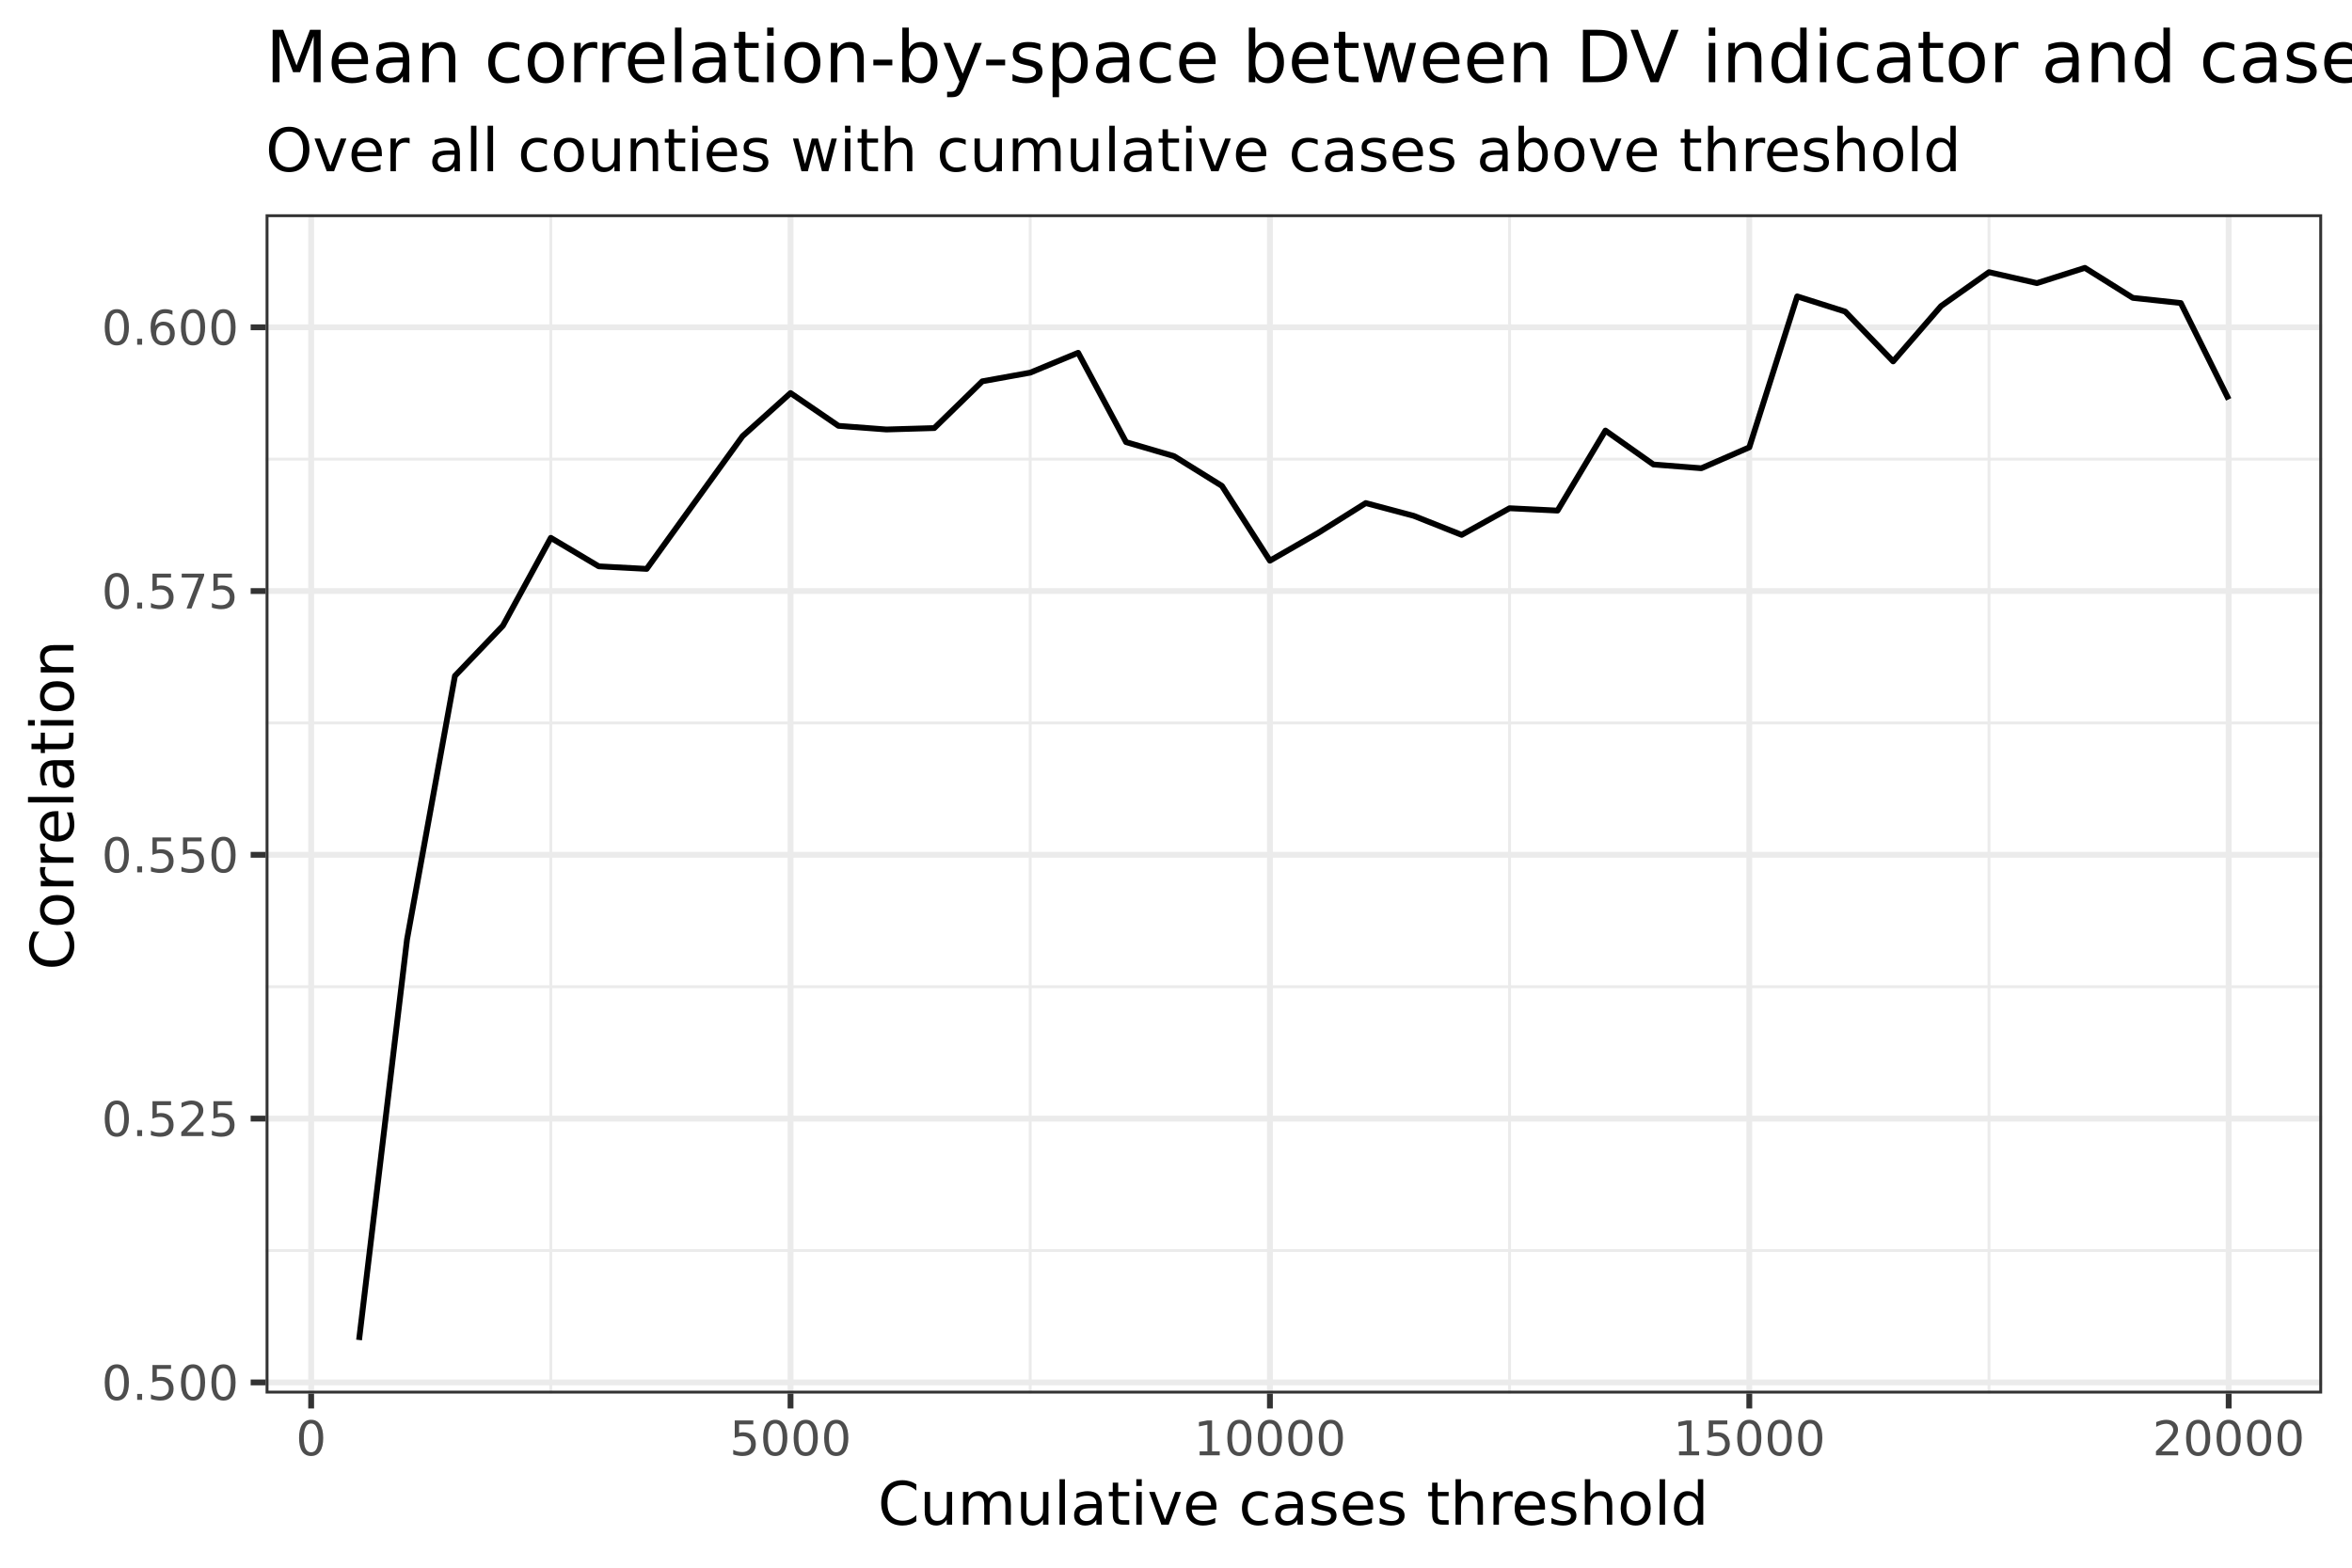
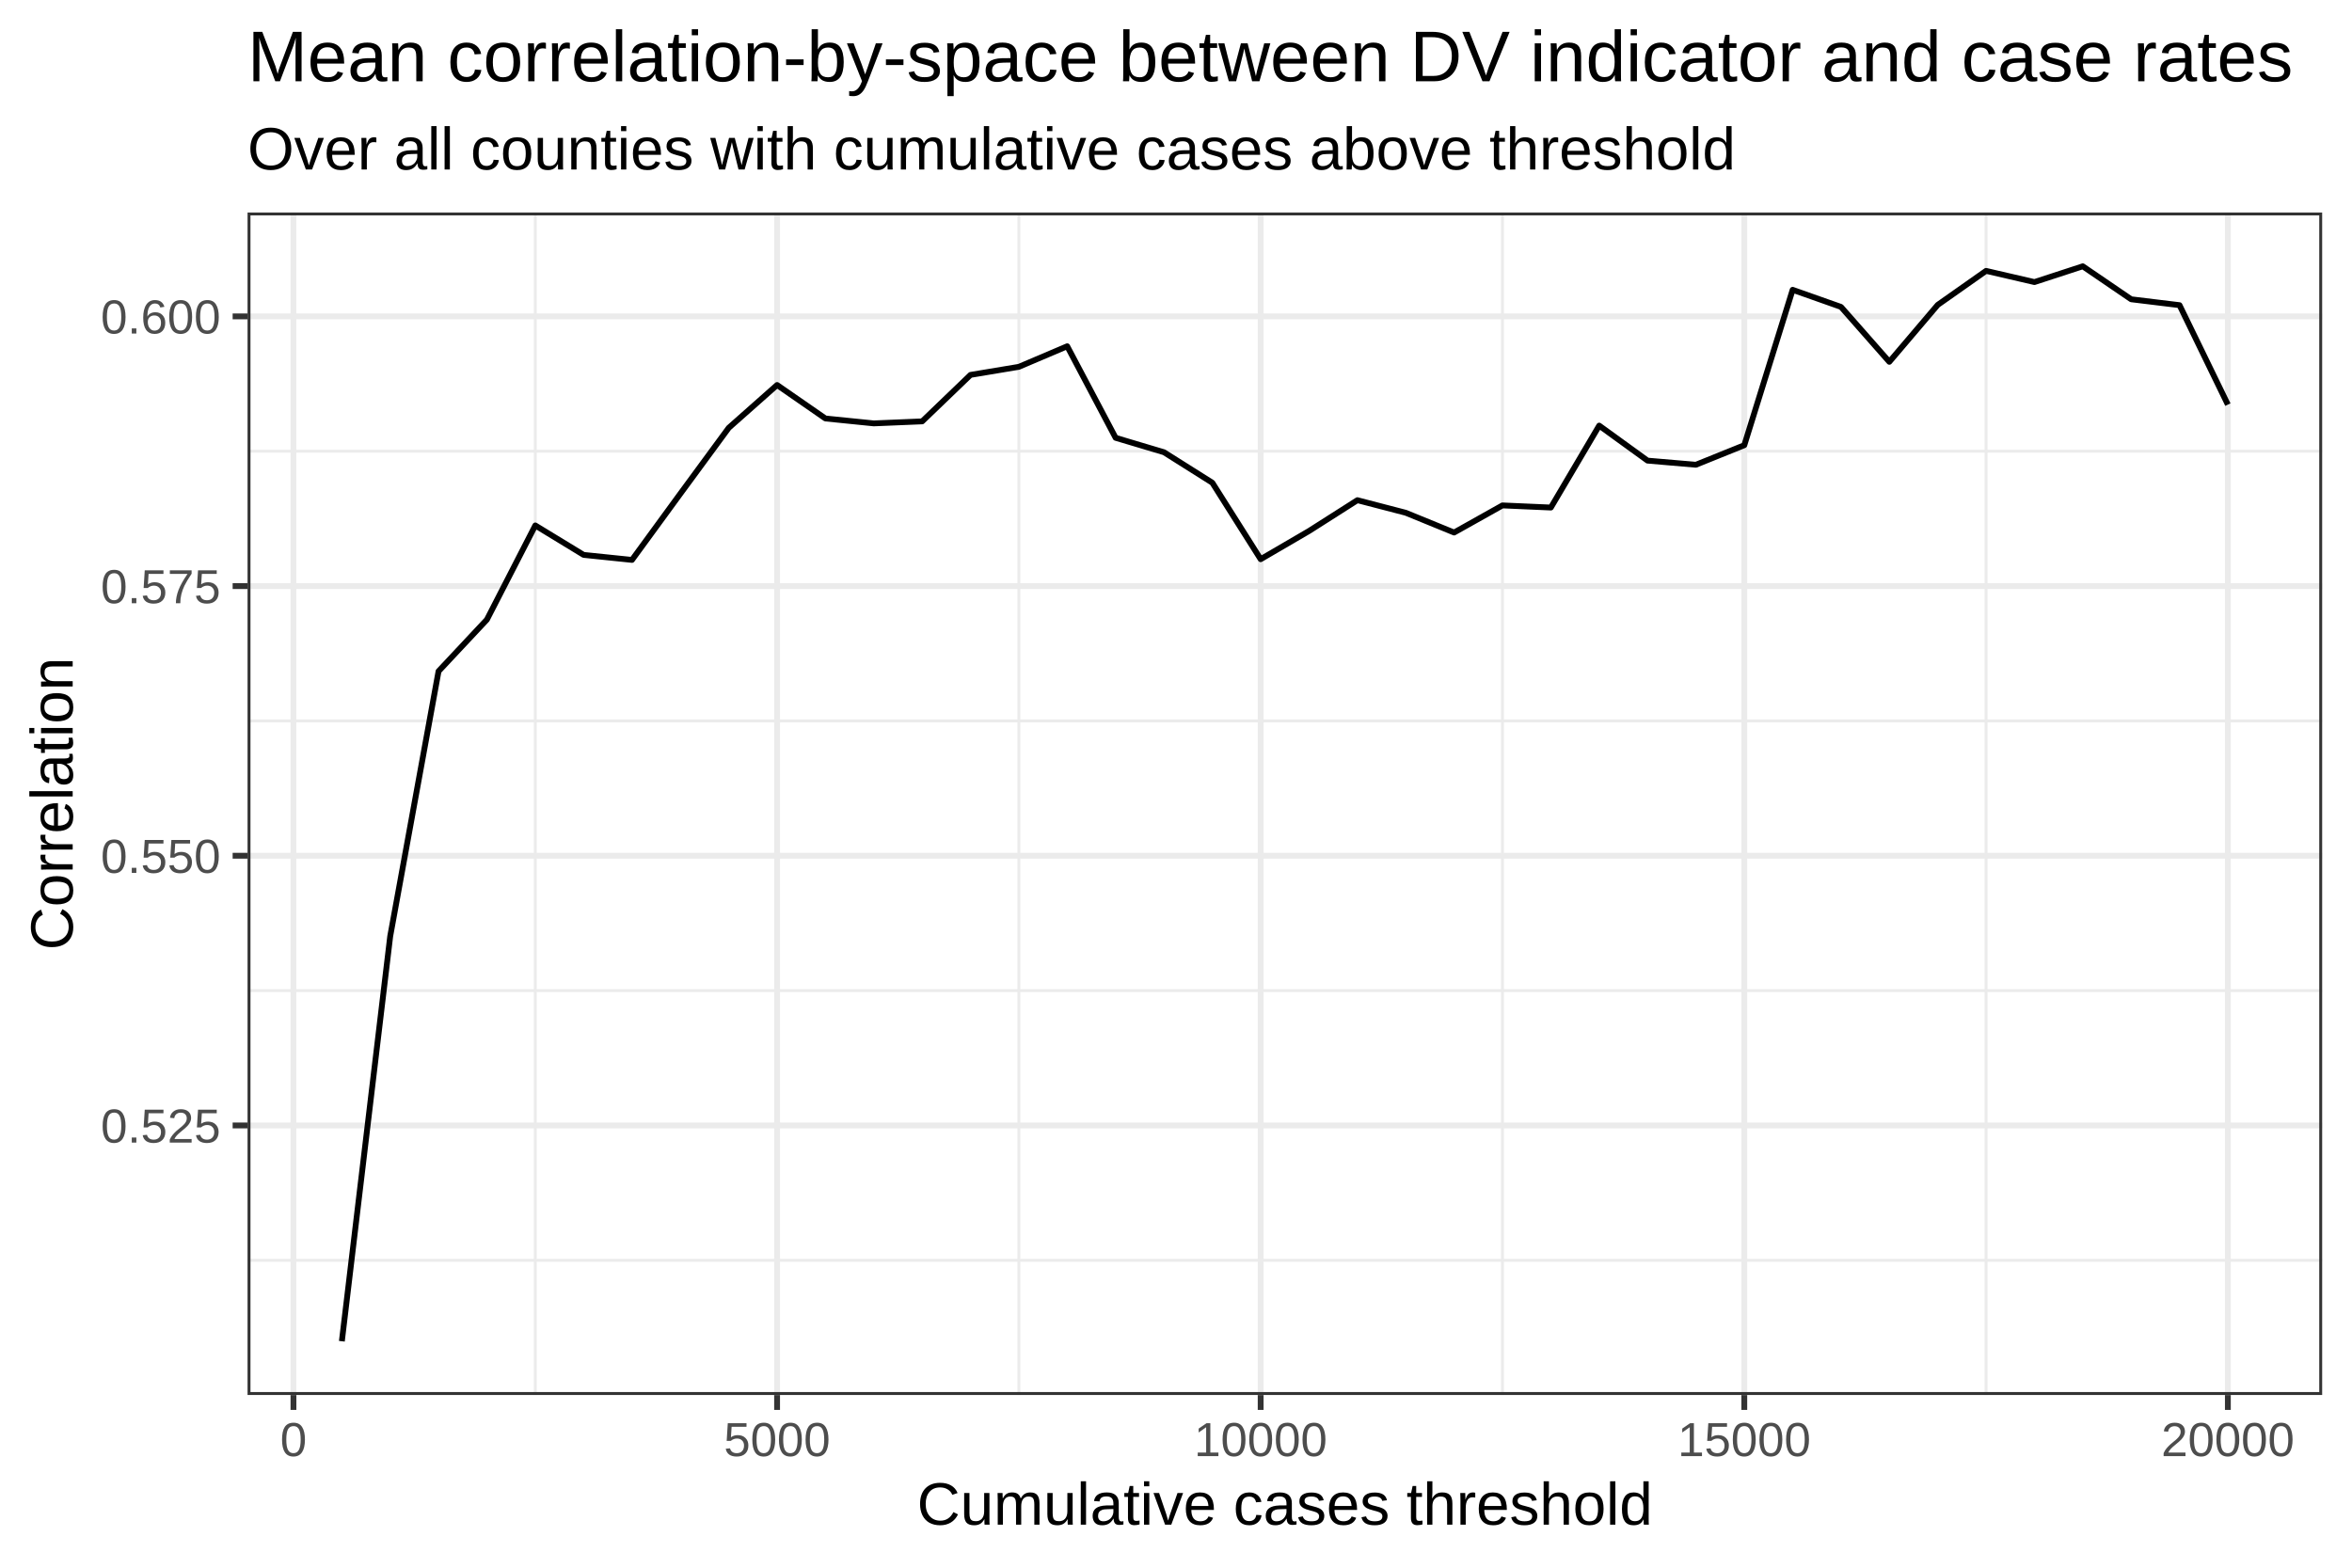
<svg xmlns="http://www.w3.org/2000/svg" viewBox="0 0 432.00 288.00">
  <defs>
    <style type="text/css">
    line, polyline, polygon, path, rect, circle {
      fill: none;
      stroke: #000000;
      stroke-linecap: round;
      stroke-linejoin: round;
      stroke-miterlimit: 10.00;
    }
  </style>
  </defs>
  <rect width="100%" height="100%" style="stroke: none; fill: #FFFFFF;" />
-   <rect x="0.00" y="0.00" width="432.00" height="288.00" style="stroke-width: 1.07; stroke: #FFFFFF; fill: #FFFFFF;" />
+   <rect x="0" y="0.00" width="432.00" height="288.00" style="stroke-width: 1.07; stroke: #FFFFFF; fill: #FFFFFF;" />
  <defs>
-     <clipPath id="cpNDguNzh8NDI2LjUyfDI1Ni4wMnwzOS4zNg==">
-       <rect x="48.78" y="39.36" width="377.74" height="216.65" />
+     <clipPath id="cpNDUuNDd8NDI2LjUyfDI1Ni4yOHwzOS4wNA==">
+       <rect x="45.47" y="39.04" width="381.05" height="217.23" />
    </clipPath>
  </defs>
-   <rect x="48.78" y="39.36" width="377.74" height="216.65" style="stroke-width: 1.07; stroke: none; fill: #FFFFFF;" clip-path="url(#cpNDguNzh8NDI2LjUyfDI1Ni4wMnwzOS4zNg==)" />
-   <polyline points="48.78,229.73 426.52,229.73 " style="stroke-width: 0.53; stroke: #EBEBEB; stroke-linecap: butt;" clip-path="url(#cpNDguNzh8NDI2LjUyfDI1Ni4wMnwzOS4zNg==)" />
-   <polyline points="48.78,181.27 426.52,181.27 " style="stroke-width: 0.53; stroke: #EBEBEB; stroke-linecap: butt;" clip-path="url(#cpNDguNzh8NDI2LjUyfDI1Ni4wMnwzOS4zNg==)" />
-   <polyline points="48.78,132.81 426.52,132.81 " style="stroke-width: 0.53; stroke: #EBEBEB; stroke-linecap: butt;" clip-path="url(#cpNDguNzh8NDI2LjUyfDI1Ni4wMnwzOS4zNg==)" />
-   <polyline points="48.78,84.35 426.52,84.35 " style="stroke-width: 0.53; stroke: #EBEBEB; stroke-linecap: butt;" clip-path="url(#cpNDguNzh8NDI2LjUyfDI1Ni4wMnwzOS4zNg==)" />
-   <polyline points="101.17,256.02 101.17,39.36 " style="stroke-width: 0.53; stroke: #EBEBEB; stroke-linecap: butt;" clip-path="url(#cpNDguNzh8NDI2LjUyfDI1Ni4wMnwzOS4zNg==)" />
-   <polyline points="189.22,256.02 189.22,39.36 " style="stroke-width: 0.53; stroke: #EBEBEB; stroke-linecap: butt;" clip-path="url(#cpNDguNzh8NDI2LjUyfDI1Ni4wMnwzOS4zNg==)" />
-   <polyline points="277.27,256.02 277.27,39.36 " style="stroke-width: 0.53; stroke: #EBEBEB; stroke-linecap: butt;" clip-path="url(#cpNDguNzh8NDI2LjUyfDI1Ni4wMnwzOS4zNg==)" />
-   <polyline points="365.33,256.02 365.33,39.36 " style="stroke-width: 0.53; stroke: #EBEBEB; stroke-linecap: butt;" clip-path="url(#cpNDguNzh8NDI2LjUyfDI1Ni4wMnwzOS4zNg==)" />
-   <polyline points="48.78,253.96 426.52,253.96 " style="stroke-width: 1.07; stroke: #EBEBEB; stroke-linecap: butt;" clip-path="url(#cpNDguNzh8NDI2LjUyfDI1Ni4wMnwzOS4zNg==)" />
-   <polyline points="48.78,205.50 426.52,205.50 " style="stroke-width: 1.07; stroke: #EBEBEB; stroke-linecap: butt;" clip-path="url(#cpNDguNzh8NDI2LjUyfDI1Ni4wMnwzOS4zNg==)" />
-   <polyline points="48.78,157.04 426.52,157.04 " style="stroke-width: 1.07; stroke: #EBEBEB; stroke-linecap: butt;" clip-path="url(#cpNDguNzh8NDI2LjUyfDI1Ni4wMnwzOS4zNg==)" />
-   <polyline points="48.78,108.58 426.52,108.58 " style="stroke-width: 1.07; stroke: #EBEBEB; stroke-linecap: butt;" clip-path="url(#cpNDguNzh8NDI2LjUyfDI1Ni4wMnwzOS4zNg==)" />
-   <polyline points="48.78,60.13 426.52,60.13 " style="stroke-width: 1.07; stroke: #EBEBEB; stroke-linecap: butt;" clip-path="url(#cpNDguNzh8NDI2LjUyfDI1Ni4wMnwzOS4zNg==)" />
-   <polyline points="57.15,256.02 57.15,39.36 " style="stroke-width: 1.07; stroke: #EBEBEB; stroke-linecap: butt;" clip-path="url(#cpNDguNzh8NDI2LjUyfDI1Ni4wMnwzOS4zNg==)" />
-   <polyline points="145.20,256.02 145.20,39.36 " style="stroke-width: 1.07; stroke: #EBEBEB; stroke-linecap: butt;" clip-path="url(#cpNDguNzh8NDI2LjUyfDI1Ni4wMnwzOS4zNg==)" />
-   <polyline points="233.25,256.02 233.25,39.36 " style="stroke-width: 1.07; stroke: #EBEBEB; stroke-linecap: butt;" clip-path="url(#cpNDguNzh8NDI2LjUyfDI1Ni4wMnwzOS4zNg==)" />
-   <polyline points="321.30,256.02 321.30,39.36 " style="stroke-width: 1.07; stroke: #EBEBEB; stroke-linecap: butt;" clip-path="url(#cpNDguNzh8NDI2LjUyfDI1Ni4wMnwzOS4zNg==)" />
-   <polyline points="409.35,256.02 409.35,39.36 " style="stroke-width: 1.07; stroke: #EBEBEB; stroke-linecap: butt;" clip-path="url(#cpNDguNzh8NDI2LjUyfDI1Ni4wMnwzOS4zNg==)" />
-   <polyline points="65.95,246.17 74.76,172.58 83.56,124.17 92.37,114.95 101.17,98.81 109.98,104.04 118.78,104.51 127.59,92.30 136.39,80.13 145.20,72.21 154.00,78.23 162.81,78.90 171.61,78.64 180.42,70.05 189.22,68.46 198.03,64.81 206.83,81.22 215.64,83.80 224.44,89.27 233.25,103.00 242.05,97.94 250.86,92.42 259.66,94.76 268.47,98.26 277.27,93.37 286.08,93.80 294.88,79.10 303.69,85.33 312.49,86.02 321.30,82.18 330.10,54.45 338.91,57.24 347.72,66.39 356.52,56.23 365.33,50.00 374.13,52.01 382.94,49.21 391.74,54.72 400.55,55.67 409.35,73.37 " style="stroke-width: 1.07; stroke-linecap: butt;" clip-path="url(#cpNDguNzh8NDI2LjUyfDI1Ni4wMnwzOS4zNg==)" />
-   <rect x="48.78" y="39.36" width="377.74" height="216.65" style="stroke-width: 1.07; stroke: #333333;" clip-path="url(#cpNDguNzh8NDI2LjUyfDI1Ni4wMnwzOS4zNg==)" />
+   <rect x="45.47" y="39.04" width="381.05" height="217.23" style="stroke-width: 1.07; stroke: none; fill: #FFFFFF;" clip-path="url(#cpNDUuNDd8NDI2LjUyfDI1Ni4yOHwzOS4wNA==)" />
+   <polyline points="45.47,231.53 426.52,231.53 " style="stroke-width: 0.53; stroke: #EBEBEB; stroke-linecap: butt;" clip-path="url(#cpNDUuNDd8NDI2LjUyfDI1Ni4yOHwzOS4wNA==)" />
+   <polyline points="45.47,181.98 426.52,181.98 " style="stroke-width: 0.53; stroke: #EBEBEB; stroke-linecap: butt;" clip-path="url(#cpNDUuNDd8NDI2LjUyfDI1Ni4yOHwzOS4wNA==)" />
+   <polyline points="45.47,132.44 426.52,132.44 " style="stroke-width: 0.53; stroke: #EBEBEB; stroke-linecap: butt;" clip-path="url(#cpNDUuNDd8NDI2LjUyfDI1Ni4yOHwzOS4wNA==)" />
+   <polyline points="45.47,82.89 426.52,82.89 " style="stroke-width: 0.53; stroke: #EBEBEB; stroke-linecap: butt;" clip-path="url(#cpNDUuNDd8NDI2LjUyfDI1Ni4yOHwzOS4wNA==)" />
+   <polyline points="98.32,256.28 98.32,39.04 " style="stroke-width: 0.53; stroke: #EBEBEB; stroke-linecap: butt;" clip-path="url(#cpNDUuNDd8NDI2LjUyfDI1Ni4yOHwzOS4wNA==)" />
+   <polyline points="187.14,256.28 187.14,39.04 " style="stroke-width: 0.53; stroke: #EBEBEB; stroke-linecap: butt;" clip-path="url(#cpNDUuNDd8NDI2LjUyfDI1Ni4yOHwzOS4wNA==)" />
+   <polyline points="275.96,256.28 275.96,39.04 " style="stroke-width: 0.53; stroke: #EBEBEB; stroke-linecap: butt;" clip-path="url(#cpNDUuNDd8NDI2LjUyfDI1Ni4yOHwzOS4wNA==)" />
+   <polyline points="364.79,256.28 364.79,39.04 " style="stroke-width: 0.53; stroke: #EBEBEB; stroke-linecap: butt;" clip-path="url(#cpNDUuNDd8NDI2LjUyfDI1Ni4yOHwzOS4wNA==)" />
+   <polyline points="45.47,206.76 426.52,206.76 " style="stroke-width: 1.07; stroke: #EBEBEB; stroke-linecap: butt;" clip-path="url(#cpNDUuNDd8NDI2LjUyfDI1Ni4yOHwzOS4wNA==)" />
+   <polyline points="45.47,157.21 426.52,157.21 " style="stroke-width: 1.07; stroke: #EBEBEB; stroke-linecap: butt;" clip-path="url(#cpNDUuNDd8NDI2LjUyfDI1Ni4yOHwzOS4wNA==)" />
+   <polyline points="45.47,107.67 426.52,107.67 " style="stroke-width: 1.07; stroke: #EBEBEB; stroke-linecap: butt;" clip-path="url(#cpNDUuNDd8NDI2LjUyfDI1Ni4yOHwzOS4wNA==)" />
+   <polyline points="45.47,58.12 426.52,58.12 " style="stroke-width: 1.07; stroke: #EBEBEB; stroke-linecap: butt;" clip-path="url(#cpNDUuNDd8NDI2LjUyfDI1Ni4yOHwzOS4wNA==)" />
+   <polyline points="53.90,256.28 53.90,39.04 " style="stroke-width: 1.07; stroke: #EBEBEB; stroke-linecap: butt;" clip-path="url(#cpNDUuNDd8NDI2LjUyfDI1Ni4yOHwzOS4wNA==)" />
+   <polyline points="142.73,256.28 142.73,39.04 " style="stroke-width: 1.07; stroke: #EBEBEB; stroke-linecap: butt;" clip-path="url(#cpNDUuNDd8NDI2LjUyfDI1Ni4yOHwzOS4wNA==)" />
+   <polyline points="231.55,256.28 231.55,39.04 " style="stroke-width: 1.07; stroke: #EBEBEB; stroke-linecap: butt;" clip-path="url(#cpNDUuNDd8NDI2LjUyfDI1Ni4yOHwzOS4wNA==)" />
+   <polyline points="320.38,256.28 320.38,39.04 " style="stroke-width: 1.07; stroke: #EBEBEB; stroke-linecap: butt;" clip-path="url(#cpNDUuNDd8NDI2LjUyfDI1Ni4yOHwzOS4wNA==)" />
+   <polyline points="409.20,256.28 409.20,39.04 " style="stroke-width: 1.07; stroke: #EBEBEB; stroke-linecap: butt;" clip-path="url(#cpNDUuNDd8NDI2LjUyfDI1Ni4yOHwzOS4wNA==)" />
+   <polyline points="62.79,246.40 71.67,172.00 80.55,123.31 89.43,113.83 98.32,96.53 107.20,101.94 116.08,102.86 124.96,90.70 133.85,78.60 142.73,70.73 151.61,76.88 160.49,77.78 169.38,77.41 178.26,68.87 187.14,67.39 196.02,63.61 204.91,80.43 213.79,83.08 222.67,88.68 231.55,102.73 240.43,97.55 249.32,91.89 258.20,94.20 267.08,97.83 275.96,92.85 284.85,93.24 293.73,78.19 302.61,84.62 311.49,85.38 320.38,81.79 329.26,53.24 338.14,56.38 347.02,66.47 355.91,56.01 364.79,49.76 373.67,51.82 382.55,48.92 391.44,54.98 400.32,56.06 409.20,74.33 " style="stroke-width: 1.07; stroke-linecap: butt;" clip-path="url(#cpNDUuNDd8NDI2LjUyfDI1Ni4yOHwzOS4wNA==)" />
+   <rect x="45.47" y="39.04" width="381.05" height="217.23" style="stroke-width: 1.07; stroke: #333333;" clip-path="url(#cpNDUuNDd8NDI2LjUyfDI1Ni4yOHwzOS4wNA==)" />
  <defs>
    <clipPath id="cpMC4wMHw0MzIuMDB8Mjg4LjAwfDAuMDA=">
      <rect x="0.00" y="0.00" width="432.00" height="288.00" />
    </clipPath>
  </defs>
  <g clip-path="url(#cpMC4wMHw0MzIuMDB8Mjg4LjAwfDAuMDA=)">
-     <text x="18.66" y="257.17" style="font-size: 8.80px; fill: #4D4D4D; font-family: DejaVu Sans;" textLength="25.19px" lengthAdjust="spacingAndGlyphs">0.500</text>
+     <text x="18.51" y="209.91" style="font-size: 8.80px; fill: #4D4D4D; font-family: Arial;" textLength="22.02px" lengthAdjust="spacingAndGlyphs">0.525</text>
  </g>
  <g clip-path="url(#cpMC4wMHw0MzIuMDB8Mjg4LjAwfDAuMDA=)">
-     <text x="18.66" y="208.71" style="font-size: 8.80px; fill: #4D4D4D; font-family: DejaVu Sans;" textLength="25.19px" lengthAdjust="spacingAndGlyphs">0.525</text>
+     <text x="18.51" y="160.36" style="font-size: 8.80px; fill: #4D4D4D; font-family: Arial;" textLength="22.02px" lengthAdjust="spacingAndGlyphs">0.550</text>
  </g>
  <g clip-path="url(#cpMC4wMHw0MzIuMDB8Mjg4LjAwfDAuMDA=)">
-     <text x="18.66" y="160.25" style="font-size: 8.80px; fill: #4D4D4D; font-family: DejaVu Sans;" textLength="25.19px" lengthAdjust="spacingAndGlyphs">0.550</text>
+     <text x="18.51" y="110.82" style="font-size: 8.80px; fill: #4D4D4D; font-family: Arial;" textLength="22.02px" lengthAdjust="spacingAndGlyphs">0.575</text>
  </g>
  <g clip-path="url(#cpMC4wMHw0MzIuMDB8Mjg4LjAwfDAuMDA=)">
-     <text x="18.66" y="111.79" style="font-size: 8.80px; fill: #4D4D4D; font-family: DejaVu Sans;" textLength="25.19px" lengthAdjust="spacingAndGlyphs">0.575</text>
+     <text x="18.51" y="61.27" style="font-size: 8.80px; fill: #4D4D4D; font-family: Arial;" textLength="22.02px" lengthAdjust="spacingAndGlyphs">0.600</text>
+   </g>
+   <polyline points="42.73,206.76 45.47,206.76 " style="stroke-width: 1.07; stroke: #333333; stroke-linecap: butt;" clip-path="url(#cpMC4wMHw0MzIuMDB8Mjg4LjAwfDAuMDA=)" />
+   <polyline points="42.73,157.21 45.47,157.21 " style="stroke-width: 1.07; stroke: #333333; stroke-linecap: butt;" clip-path="url(#cpMC4wMHw0MzIuMDB8Mjg4LjAwfDAuMDA=)" />
+   <polyline points="42.73,107.67 45.47,107.67 " style="stroke-width: 1.07; stroke: #333333; stroke-linecap: butt;" clip-path="url(#cpMC4wMHw0MzIuMDB8Mjg4LjAwfDAuMDA=)" />
+   <polyline points="42.73,58.12 45.47,58.12 " style="stroke-width: 1.07; stroke: #333333; stroke-linecap: butt;" clip-path="url(#cpMC4wMHw0MzIuMDB8Mjg4LjAwfDAuMDA=)" />
+   <polyline points="53.90,259.02 53.90,256.28 " style="stroke-width: 1.07; stroke: #333333; stroke-linecap: butt;" clip-path="url(#cpMC4wMHw0MzIuMDB8Mjg4LjAwfDAuMDA=)" />
+   <polyline points="142.73,259.02 142.73,256.28 " style="stroke-width: 1.07; stroke: #333333; stroke-linecap: butt;" clip-path="url(#cpMC4wMHw0MzIuMDB8Mjg4LjAwfDAuMDA=)" />
+   <polyline points="231.55,259.02 231.55,256.28 " style="stroke-width: 1.07; stroke: #333333; stroke-linecap: butt;" clip-path="url(#cpMC4wMHw0MzIuMDB8Mjg4LjAwfDAuMDA=)" />
+   <polyline points="320.38,259.02 320.38,256.28 " style="stroke-width: 1.07; stroke: #333333; stroke-linecap: butt;" clip-path="url(#cpMC4wMHw0MzIuMDB8Mjg4LjAwfDAuMDA=)" />
+   <polyline points="409.20,259.02 409.20,256.28 " style="stroke-width: 1.07; stroke: #333333; stroke-linecap: butt;" clip-path="url(#cpMC4wMHw0MzIuMDB8Mjg4LjAwfDAuMDA=)" />
+   <g clip-path="url(#cpMC4wMHw0MzIuMDB8Mjg4LjAwfDAuMDA=)">
+     <text x="51.46" y="267.51" style="font-size: 8.80px; fill: #4D4D4D; font-family: Arial;" textLength="4.89px" lengthAdjust="spacingAndGlyphs">0</text>
  </g>
  <g clip-path="url(#cpMC4wMHw0MzIuMDB8Mjg4LjAwfDAuMDA=)">
-     <text x="18.66" y="63.33" style="font-size: 8.80px; fill: #4D4D4D; font-family: DejaVu Sans;" textLength="25.19px" lengthAdjust="spacingAndGlyphs">0.600</text>
-   </g>
-   <polyline points="46.04,253.96 48.78,253.96 " style="stroke-width: 1.07; stroke: #333333; stroke-linecap: butt;" clip-path="url(#cpMC4wMHw0MzIuMDB8Mjg4LjAwfDAuMDA=)" />
-   <polyline points="46.04,205.50 48.78,205.50 " style="stroke-width: 1.07; stroke: #333333; stroke-linecap: butt;" clip-path="url(#cpMC4wMHw0MzIuMDB8Mjg4LjAwfDAuMDA=)" />
-   <polyline points="46.04,157.04 48.78,157.04 " style="stroke-width: 1.07; stroke: #333333; stroke-linecap: butt;" clip-path="url(#cpMC4wMHw0MzIuMDB8Mjg4LjAwfDAuMDA=)" />
-   <polyline points="46.04,108.58 48.78,108.58 " style="stroke-width: 1.07; stroke: #333333; stroke-linecap: butt;" clip-path="url(#cpMC4wMHw0MzIuMDB8Mjg4LjAwfDAuMDA=)" />
-   <polyline points="46.04,60.13 48.78,60.13 " style="stroke-width: 1.07; stroke: #333333; stroke-linecap: butt;" clip-path="url(#cpMC4wMHw0MzIuMDB8Mjg4LjAwfDAuMDA=)" />
-   <polyline points="57.15,258.75 57.15,256.02 " style="stroke-width: 1.07; stroke: #333333; stroke-linecap: butt;" clip-path="url(#cpMC4wMHw0MzIuMDB8Mjg4LjAwfDAuMDA=)" />
-   <polyline points="145.20,258.75 145.20,256.02 " style="stroke-width: 1.07; stroke: #333333; stroke-linecap: butt;" clip-path="url(#cpMC4wMHw0MzIuMDB8Mjg4LjAwfDAuMDA=)" />
-   <polyline points="233.25,258.75 233.25,256.02 " style="stroke-width: 1.07; stroke: #333333; stroke-linecap: butt;" clip-path="url(#cpMC4wMHw0MzIuMDB8Mjg4LjAwfDAuMDA=)" />
-   <polyline points="321.30,258.75 321.30,256.02 " style="stroke-width: 1.07; stroke: #333333; stroke-linecap: butt;" clip-path="url(#cpMC4wMHw0MzIuMDB8Mjg4LjAwfDAuMDA=)" />
-   <polyline points="409.35,258.75 409.35,256.02 " style="stroke-width: 1.07; stroke: #333333; stroke-linecap: butt;" clip-path="url(#cpMC4wMHw0MzIuMDB8Mjg4LjAwfDAuMDA=)" />
-   <g clip-path="url(#cpMC4wMHw0MzIuMDB8Mjg4LjAwfDAuMDA=)">
-     <text x="54.35" y="267.36" style="font-size: 8.80px; fill: #4D4D4D; font-family: DejaVu Sans;" textLength="5.60px" lengthAdjust="spacingAndGlyphs">0</text>
+     <text x="132.94" y="267.51" style="font-size: 8.80px; fill: #4D4D4D; font-family: Arial;" textLength="19.58px" lengthAdjust="spacingAndGlyphs">5000</text>
  </g>
  <g clip-path="url(#cpMC4wMHw0MzIuMDB8Mjg4LjAwfDAuMDA=)">
-     <text x="134.00" y="267.36" style="font-size: 8.80px; fill: #4D4D4D; font-family: DejaVu Sans;" textLength="22.40px" lengthAdjust="spacingAndGlyphs">5000</text>
+     <text x="219.32" y="267.51" style="font-size: 8.80px; fill: #4D4D4D; font-family: Arial;" textLength="24.47px" lengthAdjust="spacingAndGlyphs">10000</text>
  </g>
  <g clip-path="url(#cpMC4wMHw0MzIuMDB8Mjg4LjAwfDAuMDA=)">
-     <text x="219.25" y="267.36" style="font-size: 8.80px; fill: #4D4D4D; font-family: DejaVu Sans;" textLength="27.99px" lengthAdjust="spacingAndGlyphs">10000</text>
+     <text x="308.14" y="267.51" style="font-size: 8.80px; fill: #4D4D4D; font-family: Arial;" textLength="24.47px" lengthAdjust="spacingAndGlyphs">15000</text>
  </g>
  <g clip-path="url(#cpMC4wMHw0MzIuMDB8Mjg4LjAwfDAuMDA=)">
-     <text x="307.30" y="267.36" style="font-size: 8.80px; fill: #4D4D4D; font-family: DejaVu Sans;" textLength="27.99px" lengthAdjust="spacingAndGlyphs">15000</text>
+     <text x="396.96" y="267.51" style="font-size: 8.80px; fill: #4D4D4D; font-family: Arial;" textLength="24.47px" lengthAdjust="spacingAndGlyphs">20000</text>
  </g>
  <g clip-path="url(#cpMC4wMHw0MzIuMDB8Mjg4LjAwfDAuMDA=)">
-     <text x="395.35" y="267.36" style="font-size: 8.80px; fill: #4D4D4D; font-family: DejaVu Sans;" textLength="27.99px" lengthAdjust="spacingAndGlyphs">20000</text>
+     <text x="168.43" y="280.10" style="font-size: 11.00px; font-family: Arial;" textLength="135.12px" lengthAdjust="spacingAndGlyphs">Cumulative cases threshold</text>
  </g>
  <g clip-path="url(#cpMC4wMHw0MzIuMDB8Mjg4LjAwfDAuMDA=)">
-     <text x="161.23" y="280.10" style="font-size: 11.00px; font-family: DejaVu Sans;" textLength="152.84px" lengthAdjust="spacingAndGlyphs">Cumulative cases threshold</text>
+     <text transform="translate(13.35,174.56) rotate(-90)" style="font-size: 11.00px; font-family: Arial;" textLength="53.80px" lengthAdjust="spacingAndGlyphs">Correlation</text>
  </g>
  <g clip-path="url(#cpMC4wMHw0MzIuMDB8Mjg4LjAwfDAuMDA=)">
-     <text transform="translate(13.50,178.23) rotate(-90)" style="font-size: 11.00px; font-family: DejaVu Sans;" textLength="61.09px" lengthAdjust="spacingAndGlyphs">Correlation</text>
+     <text x="45.47" y="31.14" style="font-size: 11.00px; font-family: Arial;" textLength="273.30px" lengthAdjust="spacingAndGlyphs">Over all counties with cumulative cases above threshold</text>
  </g>
  <g clip-path="url(#cpMC4wMHw0MzIuMDB8Mjg4LjAwfDAuMDA=)">
-     <text x="48.78" y="31.46" style="font-size: 11.00px; font-family: DejaVu Sans;" textLength="311.66px" lengthAdjust="spacingAndGlyphs">Over all counties with cumulative cases above threshold</text>
-   </g>
-   <g clip-path="url(#cpMC4wMHw0MzIuMDB8Mjg4LjAwfDAuMDA=)">
-     <text x="48.78" y="15.10" style="font-size: 13.20px; font-family: DejaVu Sans;" textLength="424.37px" lengthAdjust="spacingAndGlyphs">Mean correlation-by-space between DV indicator and case rates</text>
+     <text x="45.47" y="14.93" style="font-size: 13.20px; font-family: Arial;" textLength="375.67px" lengthAdjust="spacingAndGlyphs">Mean correlation-by-space between DV indicator and case rates</text>
  </g>
</svg>
